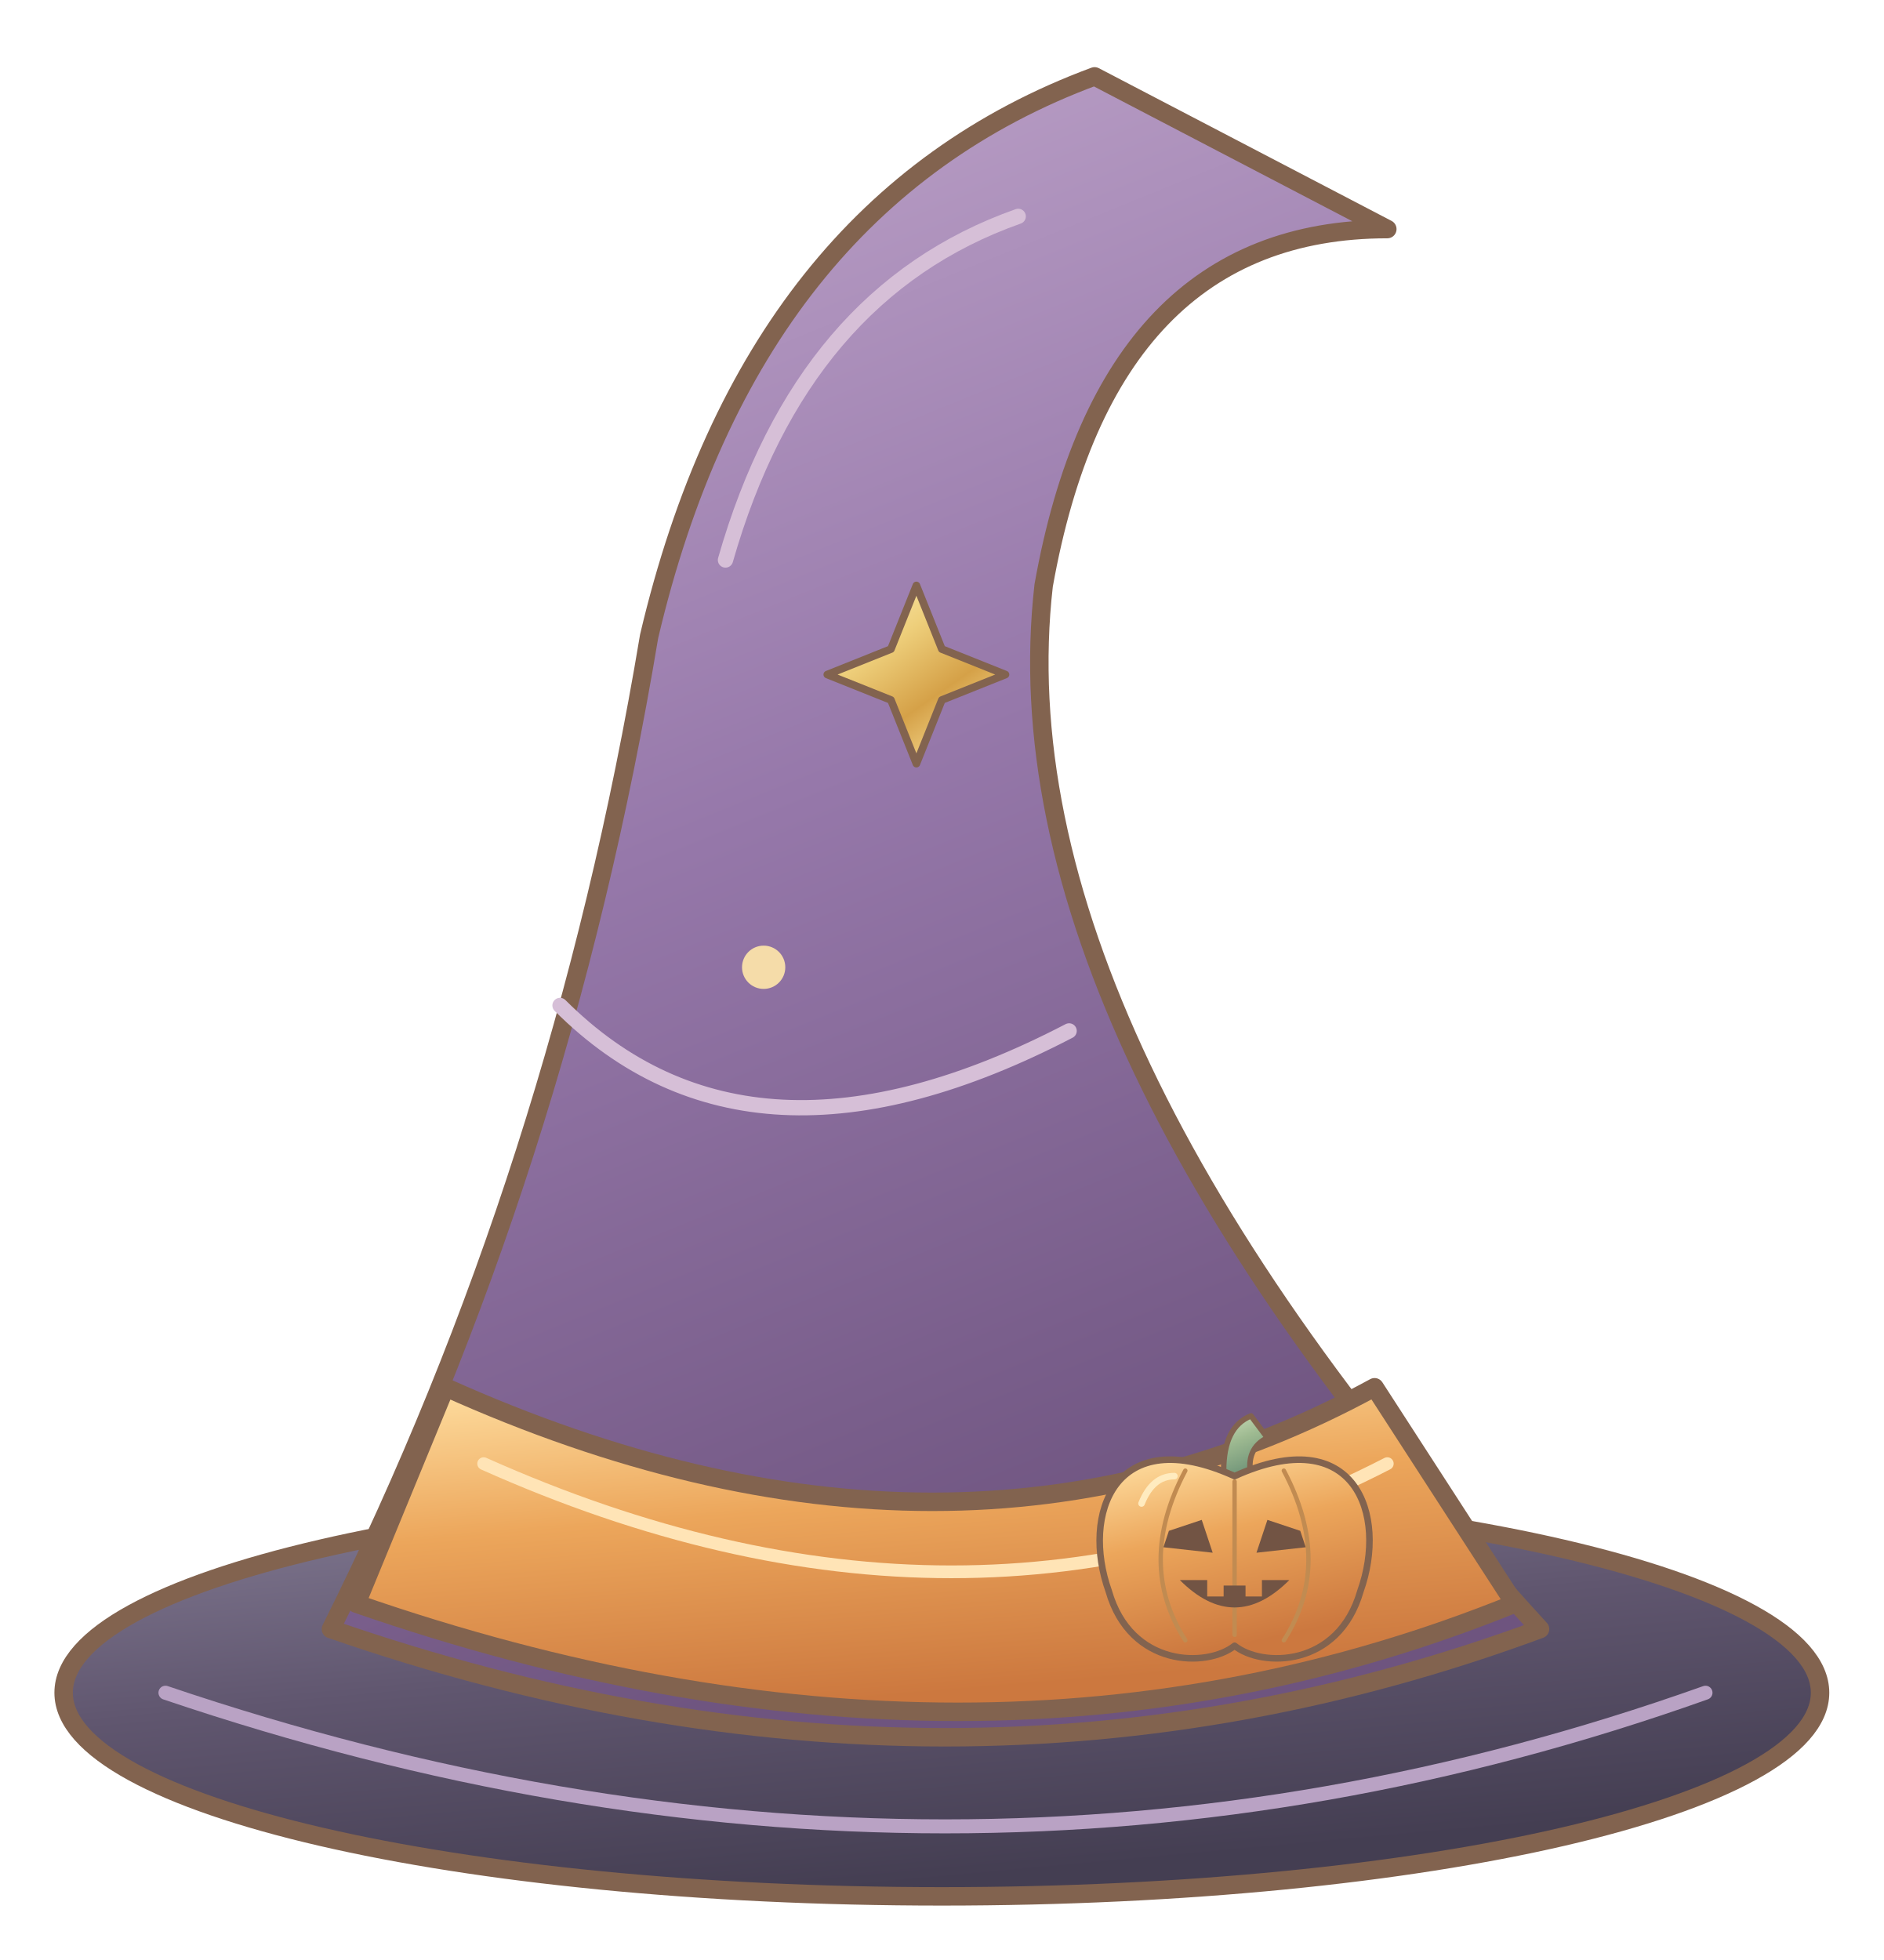
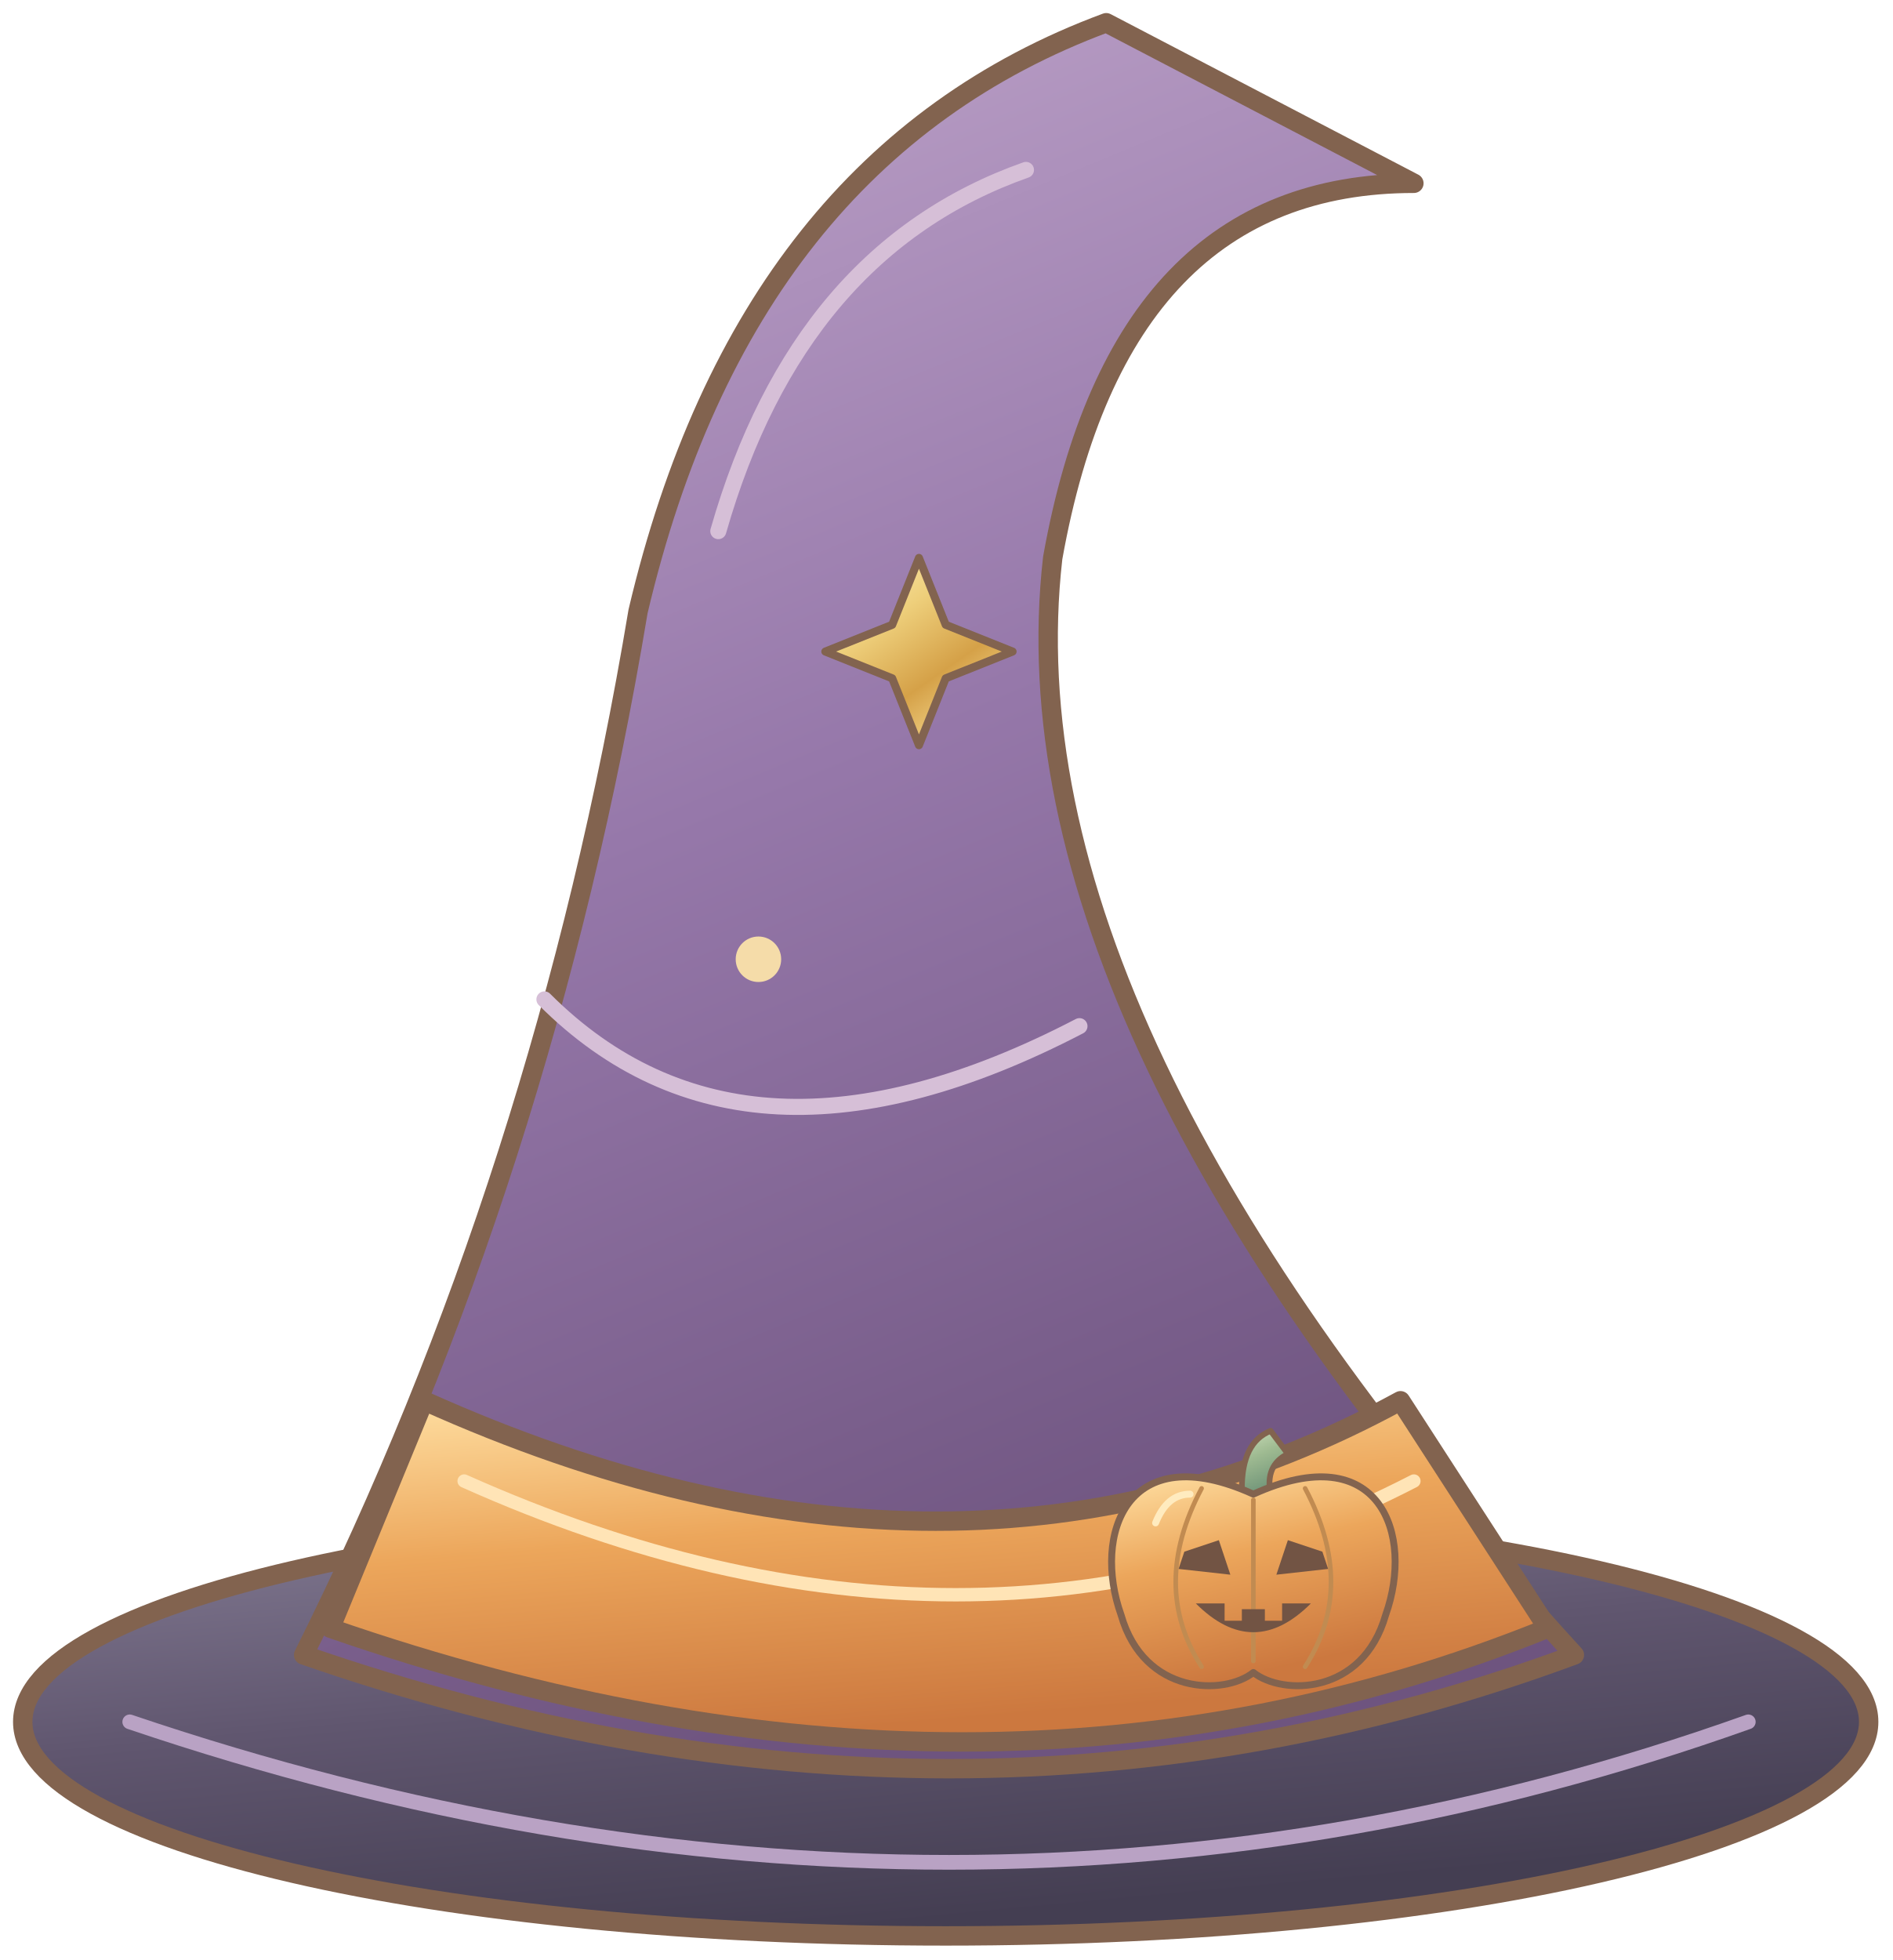
- <svg xmlns="http://www.w3.org/2000/svg" viewBox="0 0 148 154" width="148" height="154">
+ <svg xmlns="http://www.w3.org/2000/svg" viewBox="3.3 4.3 141.5 146.5" width="141.5" height="146.5">
  <defs>
    <linearGradient id="straw" x2=".15" y2="1">
      <stop stop-color="#fbe8b6" />
      <stop offset=".5" stop-color="#e9c078" />
      <stop offset="1" stop-color="#c88f47" />
    </linearGradient>
    <linearGradient id="rose" x2=".25" y2="1">
      <stop stop-color="#f4c3ba" />
      <stop offset=".5" stop-color="#dd918d" />
      <stop offset="1" stop-color="#b6676d" />
    </linearGradient>
    <linearGradient id="red" x2=".3" y2="1">
      <stop stop-color="#edb1a2" />
      <stop offset=".45" stop-color="#d97571" />
      <stop offset="1" stop-color="#ae4e54" />
    </linearGradient>
    <linearGradient id="teal" x2=".25" y2="1">
      <stop stop-color="#c7e2e0" />
      <stop offset=".48" stop-color="#8cbebd" />
      <stop offset="1" stop-color="#507f85" />
    </linearGradient>
    <linearGradient id="sage" x2=".3" y2="1">
      <stop stop-color="#c9dcb7" />
      <stop offset=".45" stop-color="#9eba91" />
      <stop offset="1" stop-color="#719579" />
    </linearGradient>
    <linearGradient id="gold" x2=".7" y2="1">
      <stop stop-color="#fff1bd" />
      <stop offset=".38" stop-color="#eecf7b" />
      <stop offset=".7" stop-color="#d5a148" />
      <stop offset="1" stop-color="#f8dd93" />
    </linearGradient>
    <radialGradient id="pearl" cx=".3" cy=".25" r=".8">
      <stop stop-color="#fffef7" />
      <stop offset=".48" stop-color="#faf0df" />
      <stop offset="1" stop-color="#c8b7aa" />
    </radialGradient>
    <linearGradient id="fur" x2=".2" y2="1">
      <stop stop-color="#fffdf3" />
      <stop offset=".65" stop-color="#f2e5d3" />
      <stop offset="1" stop-color="#d9c7b4" />
    </linearGradient>
    <pattern id="weave" width="7" height="5" patternUnits="userSpaceOnUse">
      <path d="M0 1.5h7M1 0v1.5M5 1.5V5" fill="none" stroke="#a47743" stroke-opacity=".3" stroke-width=".65" />
    </pattern>
    <pattern id="linen" width="5" height="5" patternUnits="userSpaceOnUse">
      <path d="M0 2.5h5M2.5 0v5" stroke="#fff8ed" stroke-opacity=".15" stroke-width=".45" />
    </pattern>
  </defs>
  <g stroke="#82634f" stroke-width="1.45" stroke-linecap="round" stroke-linejoin="round">
    <defs>
      <linearGradient id="pumpkin" x2=".3" y2="1">
        <stop stop-color="#ffe0a3" />
        <stop offset=".45" stop-color="#eca65b" />
        <stop offset="1" stop-color="#cc783f" />
      </linearGradient>
      <linearGradient id="plum" x2=".3" y2="1">
        <stop stop-color="#c3a9cd" />
        <stop offset=".5" stop-color="#9678aa" />
        <stop offset="1" stop-color="#6e547f" />
      </linearGradient>
      <linearGradient id="velvet" x2=".4" y2="1">
        <stop stop-color="#857d95" />
        <stop offset=".5" stop-color="#60566f" />
        <stop offset="1" stop-color="#443e52" />
      </linearGradient>
      <linearGradient id="wine" x2=".2" y2="1">
        <stop stop-color="#e5ada6" />
        <stop offset=".5" stop-color="#be777e" />
        <stop offset="1" stop-color="#8c4f66" />
      </linearGradient>
    </defs>
    <ellipse cx="74" cy="133" rx="69" ry="16" fill="url(#velvet)" />
    <path d="M26 128Q44 92 51 50 59 16 86 6L109 18Q87 18 82 46 78 81 121 128Q75 145 26 128Z" fill="url(#plum)" />
    <path d="M44 79Q59 94 84 81M57 44Q63 23 80 17" fill="none" stroke="#d6bfd7" stroke-width="1.2" />
    <path d="M35 109Q75 127 108 109L119 126Q77 143 28 126Z" fill="url(#pumpkin)" />
    <path d="M38 115Q76 132 109 115" fill="none" stroke="#ffe4b6" stroke-width="1" />
    <path d="m72 46 2 5 5 2-5 2-2 5-2-5-5-2 5-2Z" fill="url(#gold)" stroke-width=".6" />
    <circle cx="60" cy="76" r="1.7" fill="#f5dca9" stroke="none" />
    <g transform="translate(97 122) scale(0.43)">
      <path d="M-2-15q0-8 5-10l3 4q-4 2-3 7" fill="url(#sage)" stroke-width="1" />
      <path d="M0-14C-22-24-28-7-23 7-19 21-5 21 0 17 5 21 19 21 23 7 28-7 22-24 0-14Z" fill="url(#pumpkin)" stroke-width="1.2" />
      <path d="M-9-15Q-18 2-9 16M9-15Q18 2 9 16M0-13V15" fill="none" stroke="#c18b51" stroke-width=".8" />
      <g fill="#725444" stroke="none">
        <path d="m-12-4 6-2 2 6-9-1ZM12-4 6-6 4 0l9-1Z" />
        <path d="M-10 5Q0 15 10 5L5 5V8H2V6H-2V8H-5V5Z" />
      </g>
      <path d="M-17-9q2-5 6-5" stroke="#ffebbf" fill="none" stroke-width="1.2" />
    </g>
    <path d="M13 133Q75 154 134 133" fill="none" stroke="#b9a2c4" stroke-width="1.1" />
  </g>
</svg>
